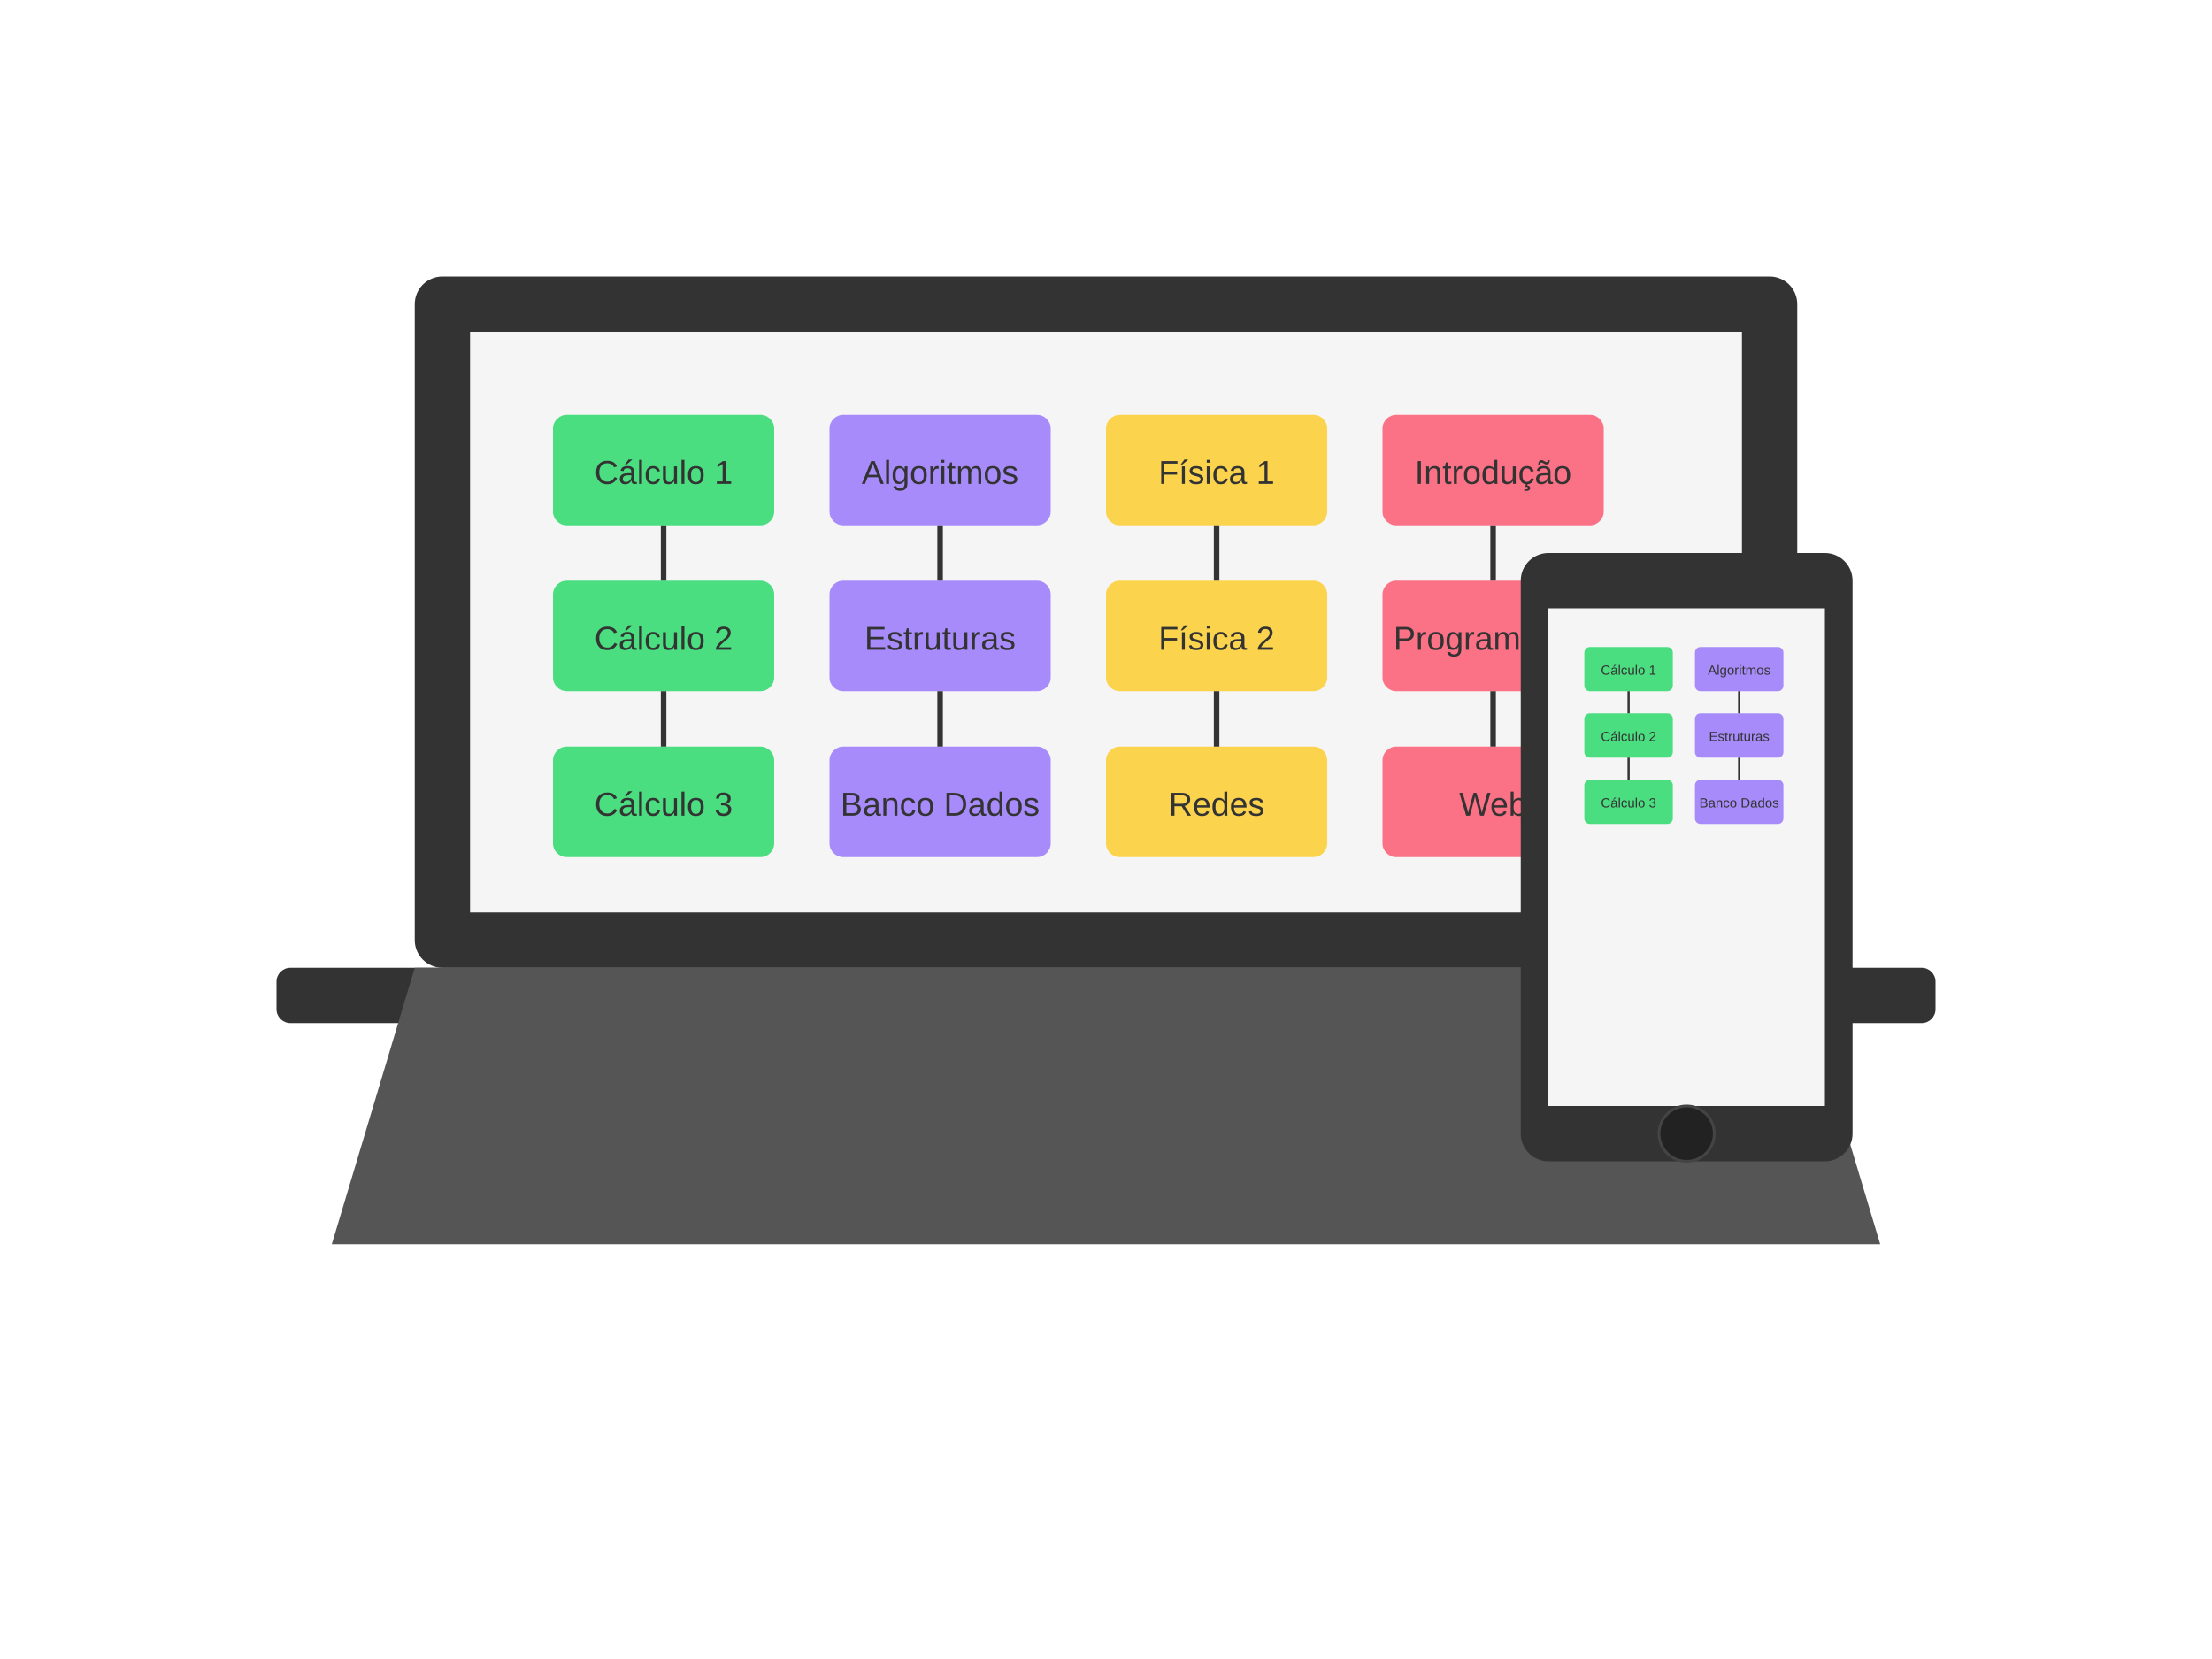
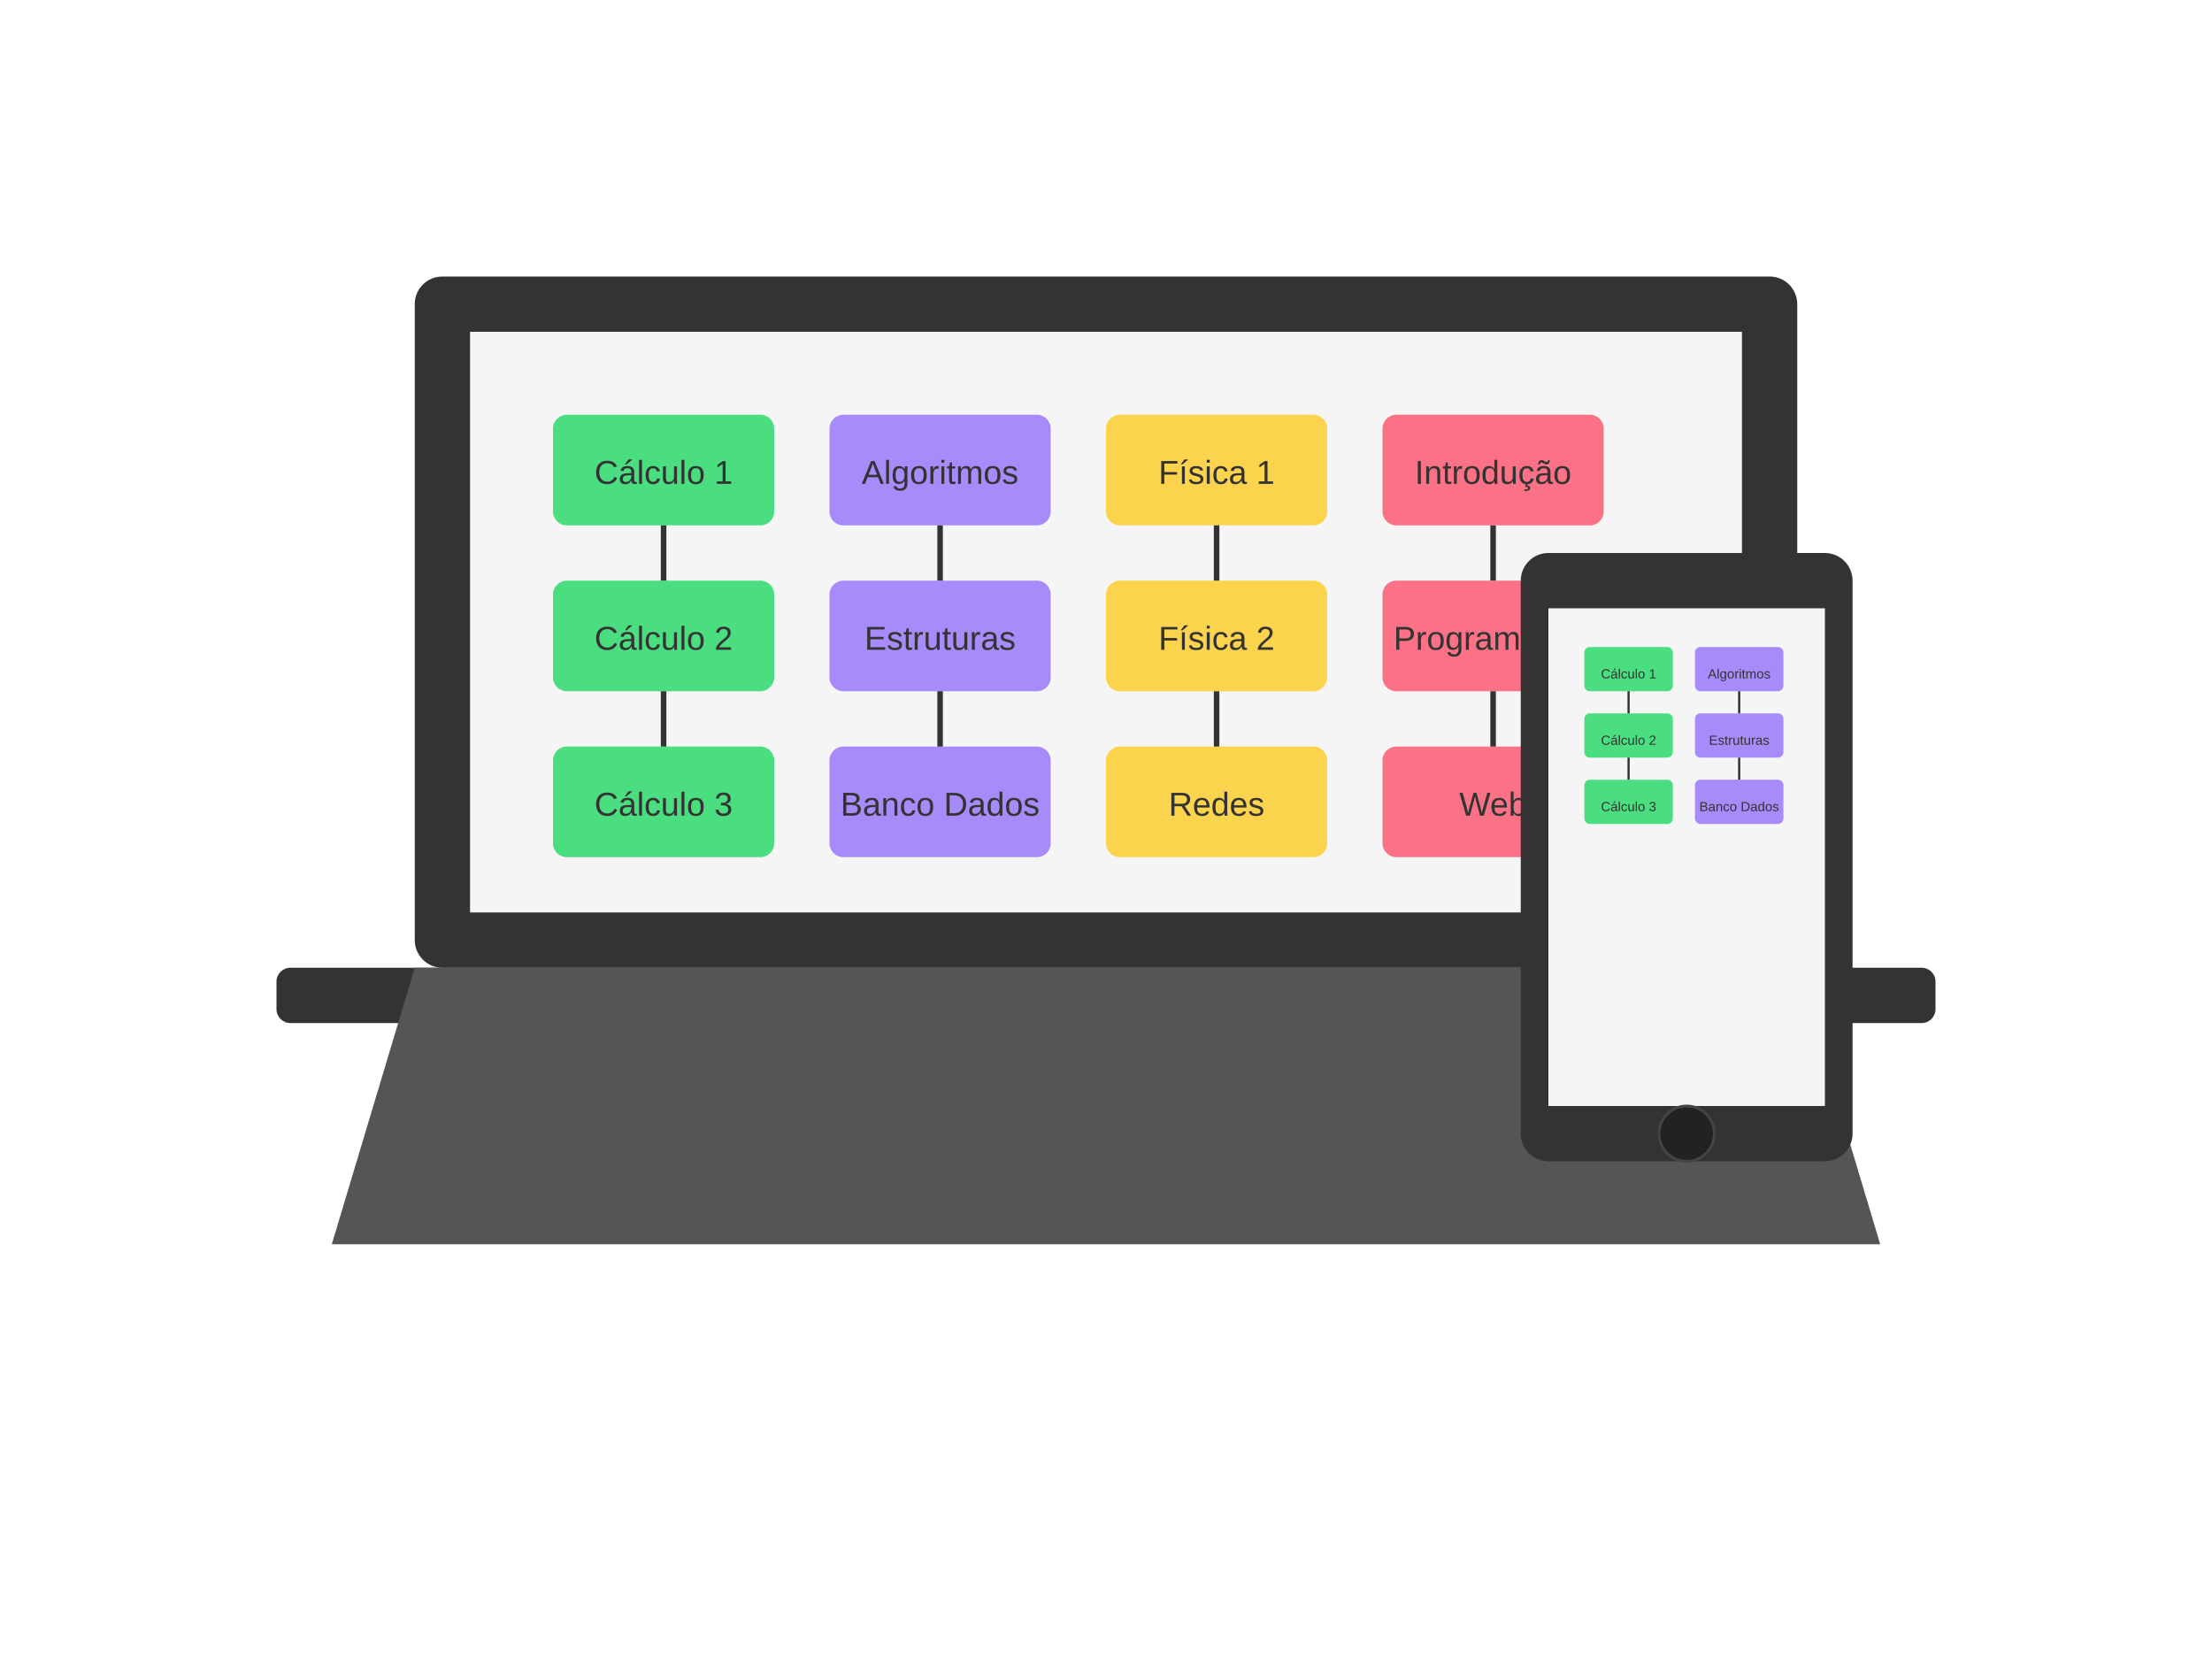
<svg xmlns="http://www.w3.org/2000/svg" class="w-full h-auto" viewBox="0 0 800 600">
  <rect x="100" y="350" width="600" height="20" rx="5" fill="#333" />
  <path d="M150,350 L650,350 L680,450 L120,450 Z" fill="#555" />
  <rect x="150" y="100" width="500" height="250" rx="10" fill="#333" />
  <rect x="170" y="120" width="460" height="210" fill="#f5f5f5" />
  <g transform="translate(190, 140)">
    <rect x="10" y="10" width="80" height="40" rx="5" fill="#4ade80" />
    <text x="50" y="35" font-family="Arial" font-size="12" fill="#333" text-anchor="middle">Cálculo 1</text>
    <rect x="110" y="10" width="80" height="40" rx="5" fill="#a78bfa" />
    <text x="150" y="35" font-family="Arial" font-size="12" fill="#333" text-anchor="middle">Algoritmos</text>
    <rect x="210" y="10" width="80" height="40" rx="5" fill="#fcd34d" />
    <text x="250" y="35" font-family="Arial" font-size="12" fill="#333" text-anchor="middle">Física 1</text>
    <rect x="310" y="10" width="80" height="40" rx="5" fill="#fb7185" />
    <text x="350" y="35" font-family="Arial" font-size="12" fill="#333" text-anchor="middle">Introdução</text>
    <rect x="10" y="70" width="80" height="40" rx="5" fill="#4ade80" />
    <text x="50" y="95" font-family="Arial" font-size="12" fill="#333" text-anchor="middle">Cálculo 2</text>
    <rect x="110" y="70" width="80" height="40" rx="5" fill="#a78bfa" />
    <text x="150" y="95" font-family="Arial" font-size="12" fill="#333" text-anchor="middle">Estruturas</text>
    <rect x="210" y="70" width="80" height="40" rx="5" fill="#fcd34d" />
    <text x="250" y="95" font-family="Arial" font-size="12" fill="#333" text-anchor="middle">Física 2</text>
    <rect x="310" y="70" width="80" height="40" rx="5" fill="#fb7185" />
    <text x="350" y="95" font-family="Arial" font-size="12" fill="#333" text-anchor="middle">Programação</text>
    <rect x="10" y="130" width="80" height="40" rx="5" fill="#4ade80" />
    <text x="50" y="155" font-family="Arial" font-size="12" fill="#333" text-anchor="middle">Cálculo 3</text>
    <rect x="110" y="130" width="80" height="40" rx="5" fill="#a78bfa" />
    <text x="150" y="155" font-family="Arial" font-size="12" fill="#333" text-anchor="middle">Banco Dados</text>
    <rect x="210" y="130" width="80" height="40" rx="5" fill="#fcd34d" />
    <text x="250" y="155" font-family="Arial" font-size="12" fill="#333" text-anchor="middle">Redes</text>
    <rect x="310" y="130" width="80" height="40" rx="5" fill="#fb7185" />
    <text x="350" y="155" font-family="Arial" font-size="12" fill="#333" text-anchor="middle">Web</text>
    <line x1="50" y1="50" x2="50" y2="70" stroke="#333" stroke-width="2" />
    <line x1="150" y1="50" x2="150" y2="70" stroke="#333" stroke-width="2" />
    <line x1="250" y1="50" x2="250" y2="70" stroke="#333" stroke-width="2" />
    <line x1="350" y1="50" x2="350" y2="70" stroke="#333" stroke-width="2" />
    <line x1="50" y1="110" x2="50" y2="130" stroke="#333" stroke-width="2" />
    <line x1="150" y1="110" x2="150" y2="130" stroke="#333" stroke-width="2" />
    <line x1="250" y1="110" x2="250" y2="130" stroke="#333" stroke-width="2" />
    <line x1="350" y1="110" x2="350" y2="130" stroke="#333" stroke-width="2" />
  </g>
  <rect x="550" y="200" width="120" height="220" rx="10" fill="#333" />
  <rect x="560" y="220" width="100" height="180" fill="#f5f5f5" />
  <g transform="translate(565, 230) scale(0.4)">
    <rect x="20" y="10" width="80" height="40" rx="5" fill="#4ade80" />
-     <text x="60" y="35" font-family="Arial" font-size="12" fill="#333" text-anchor="middle">Cálculo 1</text>
+     <text x="60" y="35" font-family="Arial" font-size="12" fill="#333" text-anchor="middle" dominant-baseline="middle">Cálculo 1</text>
    <rect x="120" y="10" width="80" height="40" rx="5" fill="#a78bfa" />
-     <text x="160" y="35" font-family="Arial" font-size="12" fill="#333" text-anchor="middle">Algoritmos</text>
+     <text x="160" y="35" font-family="Arial" font-size="12" fill="#333" text-anchor="middle" dominant-baseline="middle">Algoritmos</text>
    <rect x="20" y="70" width="80" height="40" rx="5" fill="#4ade80" />
-     <text x="60" y="95" font-family="Arial" font-size="12" fill="#333" text-anchor="middle">Cálculo 2</text>
+     <text x="60" y="95" font-family="Arial" font-size="12" fill="#333" text-anchor="middle" dominant-baseline="middle">Cálculo 2</text>
    <rect x="120" y="70" width="80" height="40" rx="5" fill="#a78bfa" />
-     <text x="160" y="95" font-family="Arial" font-size="12" fill="#333" text-anchor="middle">Estruturas</text>
+     <text x="160" y="95" font-family="Arial" font-size="12" fill="#333" text-anchor="middle" dominant-baseline="middle">Estruturas</text>
    <rect x="20" y="130" width="80" height="40" rx="5" fill="#4ade80" />
-     <text x="60" y="155" font-family="Arial" font-size="12" fill="#333" text-anchor="middle">Cálculo 3</text>
+     <text x="60" y="155" font-family="Arial" font-size="12" fill="#333" text-anchor="middle" dominant-baseline="middle">Cálculo 3</text>
    <rect x="120" y="130" width="80" height="40" rx="5" fill="#a78bfa" />
-     <text x="160" y="155" font-family="Arial" font-size="12" fill="#333" text-anchor="middle">Banco Dados</text>
+     <text x="160" y="155" font-family="Arial" font-size="12" fill="#333" text-anchor="middle" dominant-baseline="middle">Banco Dados</text>
    <line x1="60" y1="50" x2="60" y2="70" stroke="#333" stroke-width="2" />
    <line x1="160" y1="50" x2="160" y2="70" stroke="#333" stroke-width="2" />
    <line x1="60" y1="110" x2="60" y2="130" stroke="#333" stroke-width="2" />
    <line x1="160" y1="110" x2="160" y2="130" stroke="#333" stroke-width="2" />
  </g>
  <circle cx="610" cy="410" r="10" fill="#222" stroke="#444" stroke-width="1" />
</svg>
